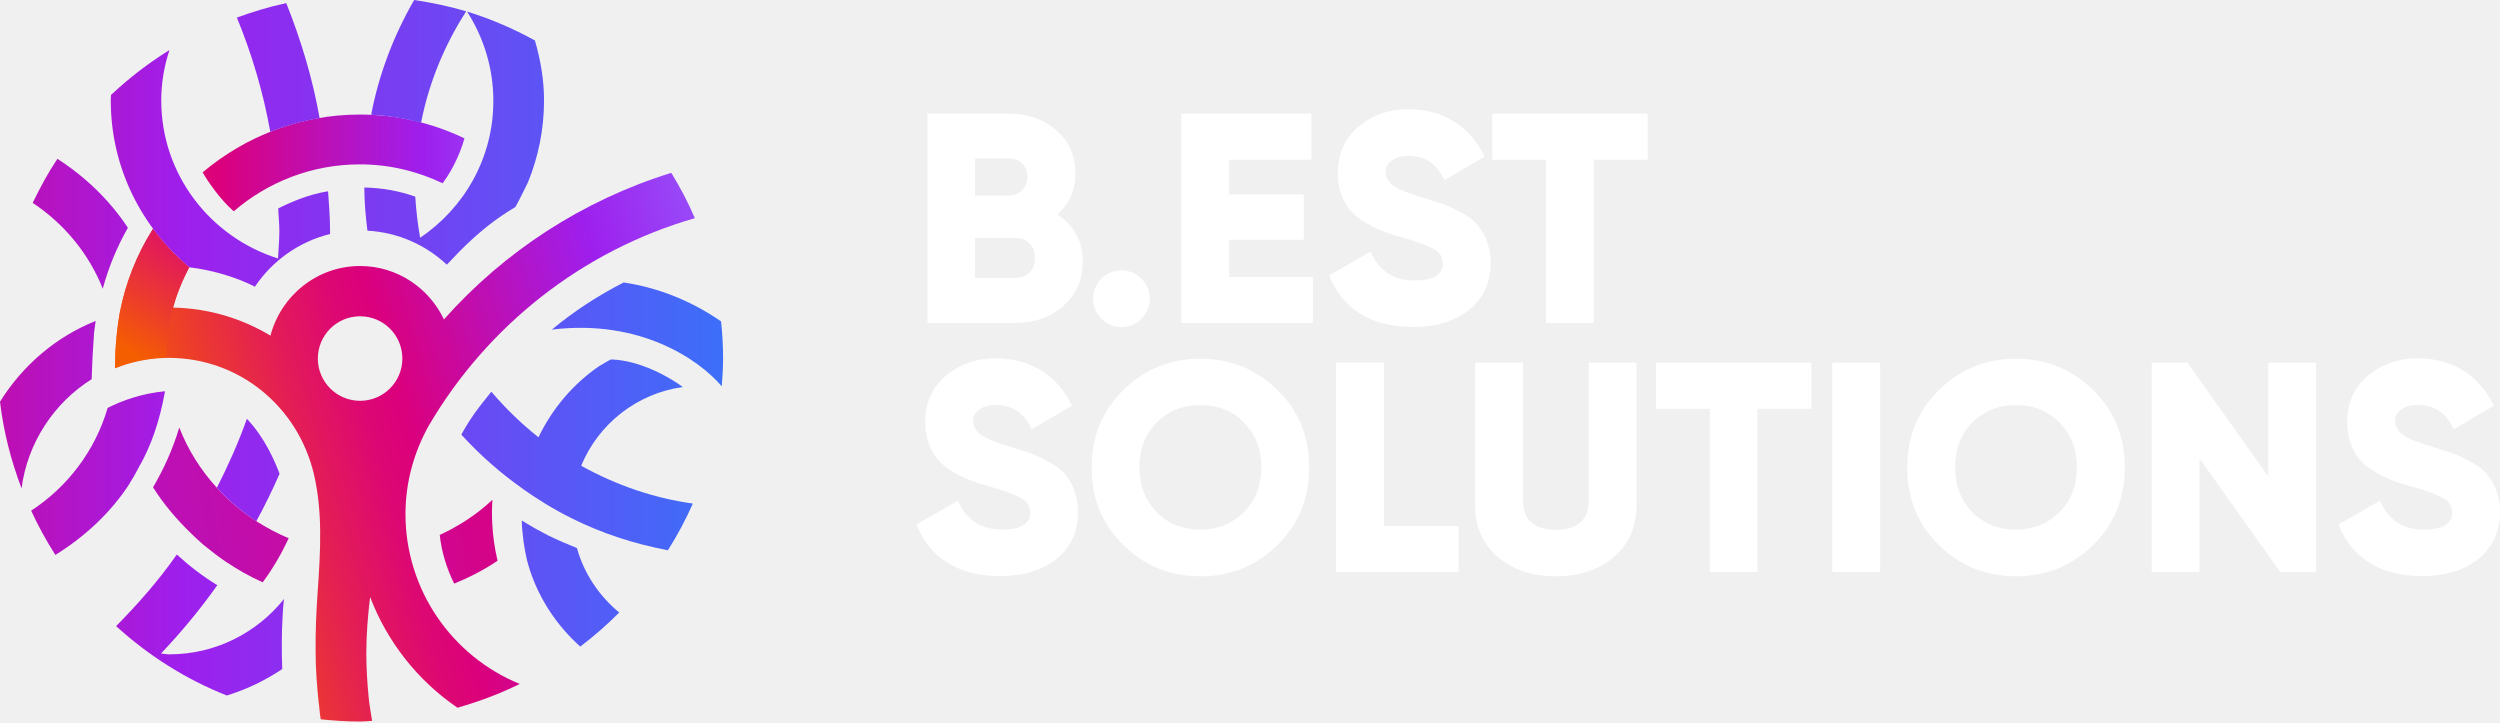
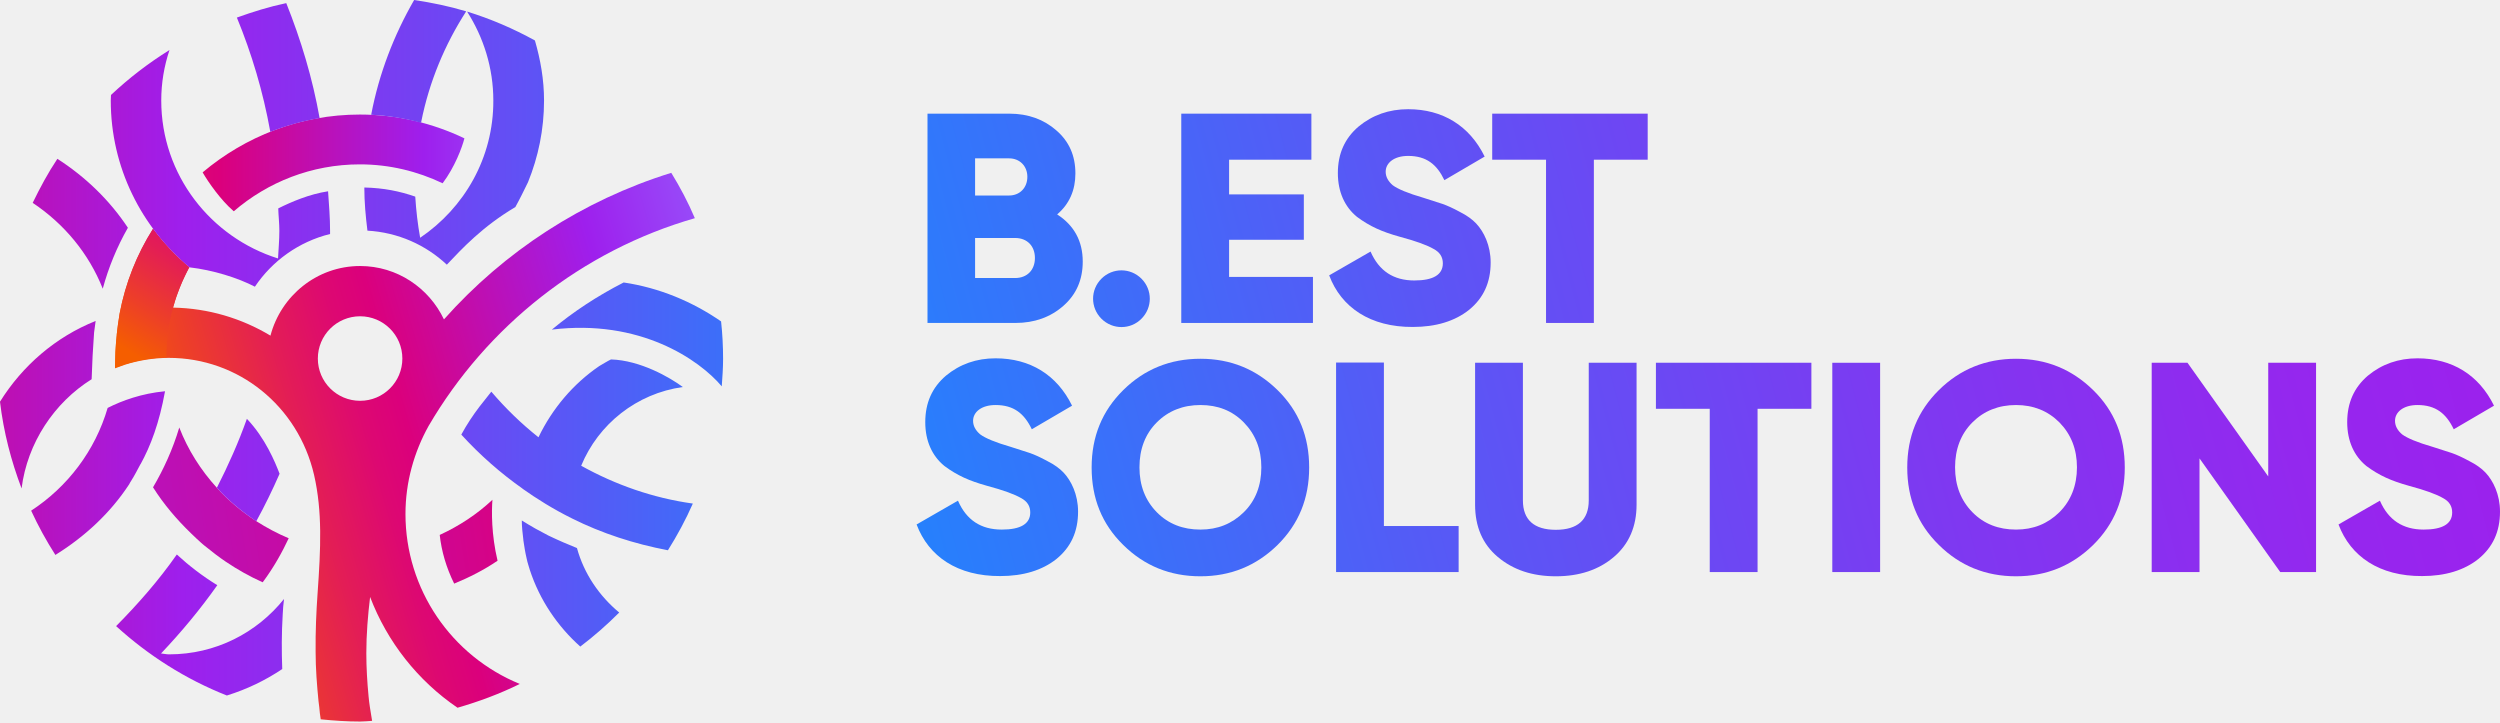
- <svg xmlns="http://www.w3.org/2000/svg" version="1.1" id="Layer_1" x="0px" y="0px" viewBox="104 234.3 1124 324.7" style="enable-background:new 104 234.3 1124 324.7;" xml:space="preserve">
+ <svg xmlns="http://www.w3.org/2000/svg" version="1.1" id="Layer_1" x="0px" y="0px" viewBox="104 234.3 1124 324.7" xml:space="preserve">
  <style type="text/css">
- 	.st0{fill:#FFFFFF;}
- 	.st1{fill:url(#SVGID_1_);}
- 	.st2{fill:url(#SVGID_2_);}
- 	.st3{fill:url(#SVGID_3_);}
- 	.st4{fill:url(#SVGID_4_);}
- 	.st5{fill:url(#SVGID_5_);}
- 	.st6{fill:url(#SVGID_6_);}
+ 	.st0{fill:url(#SVGID_1_);}
+ 	.st1{fill:url(#SVGID_2_);}
+ 	.st2{fill:url(#SVGID_3_);}
+ 	.st3{fill:url(#SVGID_4_);}
+ 	.st4{fill:url(#SVGID_5_);}
+ 	.st5{fill:url(#SVGID_6_);}
+ 	.st6{fill:url(#SVGID_7_);}
+ 	.st7{fill:url(#SVGID_8_);}
+ 	.st8{fill:url(#SVGID_9_);}
+ 	.st9{fill:url(#SVGID_10_);}
+ 	.st10{fill:url(#SVGID_11_);}
+ 	.st11{fill:url(#SVGID_12_);}
+ 	.st12{fill:url(#SVGID_13_);}
+ 	.st13{fill:url(#SVGID_14_);}
+ 	.st14{fill:url(#SVGID_15_);}
+ 	.st15{fill:url(#SVGID_16_);}
+ 	.st16{fill:url(#SVGID_17_);}
+ 	.st17{fill:url(#SVGID_18_);}
+ 	.st18{fill:url(#SVGID_19_);}
+ 	.st19{fill:url(#SVGID_20_);}
</style>
  <g>
-     <path class="st0" d="M590.8,351.9c0,8.2-2.9,14.8-8.7,19.9c-5.8,5.1-13,7.7-21.6,7.7h-39.5v-94.1h36.8c8.5,0,15.5,2.6,21.1,7.5   c5.8,5,8.6,11.4,8.6,19.4c0,7.5-2.7,13.7-8.2,18.4C586.9,335.6,590.8,342.7,590.8,351.9z M542.4,305.5v16.7h15.3   c4.8,0,8.2-3.5,8.2-8.4c0-4.8-3.4-8.3-8.2-8.3H542.4z M560.4,359.3c5.4,0,8.9-3.6,8.9-9s-3.5-9-8.9-9h-18v18   C542.4,359.3,560.4,359.3,560.4,359.3z" />
-     <path class="st0" d="M599.2,377.6c-5-5-5-13,0-18s13-5,18,0s5,13,0,18S604.2,382.6,599.2,377.6z" />
-     <path class="st0" d="M656.6,358.8h37.7v20.7h-59.2v-94.1h58.5v20.7h-37v15.6h33.6v20.4h-33.6L656.6,358.8L656.6,358.8z" />
-     <path class="st0" d="M701.6,358.1l18.6-10.7c3.8,8.7,10.3,13,19.7,13c8.5,0,12.8-2.6,12.8-7.7c0-2.8-1.3-5-4.2-6.5   c-2.7-1.6-7.8-3.5-15.3-5.5c-7.9-2.2-13.3-4.6-19.1-8.9c-5.5-4.5-8.6-11.2-8.6-19.7c0-8.7,3.1-15.6,9.3-20.9   c6.3-5.2,13.7-7.8,22.3-7.8c15.5,0,27.6,7.4,34.4,21.3l-18.1,10.6c-3.4-7.1-8.1-10.9-16.3-10.9c-6.4,0-10.1,3.2-10.1,7.1   c0,2.3,1.1,4.3,3.2,6.1c2.3,1.7,6.8,3.6,13.7,5.6l8.7,2.8c2,0.7,4.7,1.9,7.8,3.6c3.2,1.6,5.6,3.4,7.3,5.2c3.4,3.6,6.5,9.8,6.5,17.5   c0,9-3.2,16-9.7,21.3c-6.4,5.1-14.9,7.7-25.3,7.7C720.1,381.4,707,372.5,701.6,358.1z" />
-     <path class="st0" d="M844.8,285.4v20.7h-24.2v73.4h-21.5v-73.4h-24.2v-20.7H844.8z" />
-     <path class="st0" d="M516.1,470.1l18.6-10.7c3.8,8.7,10.3,13,19.7,13c8.5,0,12.8-2.6,12.8-7.7c0-2.8-1.3-5-4.2-6.5   c-2.7-1.6-7.8-3.5-15.3-5.5c-7.9-2.2-13.3-4.6-19.1-8.9c-5.5-4.5-8.6-11.2-8.6-19.7c0-8.7,3.1-15.6,9.3-20.9   c6.3-5.2,13.7-7.8,22.3-7.8c15.5,0,27.6,7.4,34.4,21.3l-18.1,10.6c-3.4-7.1-8.1-10.9-16.3-10.9c-6.4,0-10.1,3.2-10.1,7.1   c0,2.3,1.1,4.3,3.2,6.1c2.3,1.7,6.8,3.6,13.7,5.6l8.7,2.8c2,0.7,4.7,1.9,7.8,3.6c3.2,1.6,5.6,3.4,7.3,5.2c3.4,3.6,6.5,9.8,6.5,17.5   c0,9-3.2,16-9.7,21.3c-6.4,5.1-14.9,7.7-25.3,7.7C534.5,493.4,521.5,484.5,516.1,470.1z" />
-     <path class="st0" d="M643.7,493.4c-13.6,0-25.2-4.7-34.7-14.1c-9.6-9.4-14.2-21-14.2-34.8c0-13.9,4.7-25.4,14.2-34.8   s21.1-14.1,34.7-14.1c13.6,0,25.1,4.7,34.7,14.1s14.2,21,14.2,34.8c0,13.9-4.7,25.4-14.2,34.8C668.8,488.7,657.3,493.4,643.7,493.4   z M643.7,472.4c7.8,0,14.2-2.6,19.5-7.8s7.9-12,7.9-20.2c0-8.2-2.7-14.9-7.9-20.2s-11.7-7.8-19.5-7.8c-7.8,0-14.4,2.6-19.6,7.8   s-7.8,12-7.8,20.2c0,8.2,2.6,14.9,7.8,20.2S635.9,472.4,643.7,472.4z" />
-     <path class="st0" d="M726.2,470.8h33.6v20.7h-55.1v-94.2h21.5V470.8z" />
-     <path class="st0" d="M767.2,397.4h21.5v61.9c0,8.7,5,13.2,14.8,13.2c9.8,0,14.8-4.5,14.8-13.2v-61.9h21.5v63.8   c0,9.8-3.4,17.7-10.2,23.5c-6.8,5.8-15.5,8.7-26.1,8.7c-10.6,0-19.2-2.9-26.1-8.7c-6.8-5.8-10.2-13.7-10.2-23.5L767.2,397.4   L767.2,397.4z" />
-     <path class="st0" d="M918.4,397.4v20.7h-24.2v73.4h-21.5v-73.4h-24.2v-20.7C848.5,397.4,918.4,397.4,918.4,397.4z" />
-     <path class="st0" d="M927.8,397.4h21.5v94.1h-21.5V397.4z" />
-     <path class="st0" d="M1010.4,493.4c-13.6,0-25.2-4.7-34.7-14.1c-9.6-9.4-14.2-21-14.2-34.8c0-13.9,4.7-25.4,14.2-34.8   s21.1-14.1,34.7-14.1c13.6,0,25.1,4.7,34.7,14.1s14.2,21,14.2,34.8c0,13.9-4.7,25.4-14.2,34.8   C1035.5,488.7,1024,493.4,1010.4,493.4z M1010.4,472.4c7.8,0,14.2-2.6,19.5-7.8c5.2-5.2,7.9-12,7.9-20.2c0-8.2-2.7-14.9-7.9-20.2   c-5.2-5.2-11.7-7.8-19.5-7.8c-7.8,0-14.4,2.6-19.6,7.8s-7.8,12-7.8,20.2c0,8.2,2.6,14.9,7.8,20.2S1002.6,472.4,1010.4,472.4z" />
-     <path class="st0" d="M1123.8,397.4h21.5v94.1h-16.1l-36.3-51.1v51.1h-21.5v-94.1h16.1l36.3,51.1V397.4z" />
-     <path class="st0" d="M1155.4,470.1l18.6-10.7c3.8,8.7,10.3,13,19.7,13c8.5,0,12.8-2.6,12.8-7.7c0-2.8-1.3-5-4.2-6.5   c-2.7-1.6-7.8-3.5-15.3-5.5c-7.9-2.2-13.3-4.6-19.1-8.9c-5.5-4.5-8.6-11.2-8.6-19.7c0-8.7,3.1-15.6,9.3-20.9   c6.3-5.2,13.7-7.8,22.3-7.8c15.5,0,27.6,7.4,34.4,21.3l-18.1,10.6c-3.4-7.1-8.1-10.9-16.3-10.9c-6.4,0-10.1,3.2-10.1,7.1   c0,2.3,1.1,4.3,3.2,6.1c2.3,1.7,6.8,3.6,13.7,5.6l8.7,2.8c2,0.7,4.7,1.9,7.8,3.6c3.2,1.6,5.6,3.4,7.3,5.2c3.4,3.6,6.5,9.8,6.5,17.5   c0,9-3.2,16-9.7,21.3c-6.4,5.1-14.9,7.7-25.3,7.7C1173.8,493.4,1160.8,484.5,1155.4,470.1z" />
-   </g>
-   <g>
    <g>
-       <linearGradient id="SVGID_1_" gradientUnits="userSpaceOnUse" x1="-241.148" y1="261.38" x2="734.647" y2="419.024" gradientTransform="matrix(1 0 0 -1 0 794.62)">
-         <stop offset="0" style="stop-color:#9463FF" />
-         <stop offset="0.262" style="stop-color:#9E1FED" />
-         <stop offset="0.608" style="stop-color:#DB007C" />
-         <stop offset="0.666" style="stop-color:#DD0872" />
-         <stop offset="0.767" style="stop-color:#E31D56" />
-         <stop offset="0.897" style="stop-color:#ED3F28" />
-         <stop offset="1" style="stop-color:#F55E00" />
-       </linearGradient>
-       <path class="st1" d="M219.2,468.6c-6.5-4.3-12.5-9.2-17.7-15c0,0,0,0,0,0c-7.2-7.9-13-17-16.9-27.1c-2.9,9.8-7.1,18.9-11.8,26.9    c4.8,7.6,10.6,14.4,17,20.6c0,0.1,0.1,0,0,0c0.8,0.8,1.6,1.5,2.4,2.3c1.5,1.4,3,2.8,4.6,4c2.8,2.3,5.7,4.5,8.8,6.6    c5.2,3.5,10.7,6.6,16.5,9.2c5.1-6.8,9-14,11.7-19.8C228.8,474.2,223.9,471.6,219.2,468.6L219.2,468.6z" />
-       <linearGradient id="SVGID_2_" gradientUnits="userSpaceOnUse" x1="-152.793" y1="240.902" x2="679.553" y2="375.371" gradientTransform="matrix(1 0 0 -1 0 794.62)">
-         <stop offset="0" style="stop-color:#9463FF" />
-         <stop offset="0.262" style="stop-color:#9E1FED" />
-         <stop offset="0.608" style="stop-color:#DB007C" />
-         <stop offset="0.666" style="stop-color:#DD0872" />
-         <stop offset="0.767" style="stop-color:#E31D56" />
-         <stop offset="0.897" style="stop-color:#ED3F28" />
-         <stop offset="1" style="stop-color:#F55E00" />
-       </linearGradient>
-       <path class="st2" d="M325.4,459c-6.9,6.5-15,11.8-23.7,15.8c0.8,7.3,2.9,14.6,6.5,21.9c6.8-2.8,13.5-6.2,19.5-10.3    C324.9,474.6,325,464.2,325.4,459z" />
+       <linearGradient id="SVGID_1_" gradientUnits="userSpaceOnUse" x1="-169.655" y1="274.145" x2="1686.244" y2="763.737" gradientTransform="matrix(1 0 0 -1 0 794.62)">
+         <stop offset="0.3" style="stop-color:#0F93FF" />
+         <stop offset="0.361" style="stop-color:#2A7DFC" />
+         <stop offset="0.484" style="stop-color:#5C55F5" />
+         <stop offset="0.592" style="stop-color:#8037F1" />
+         <stop offset="0.679" style="stop-color:#9626EE" />
+         <stop offset="0.736" style="stop-color:#9E1FED" />
+         <stop offset="1" style="stop-color:#DB007C" />
+       </linearGradient>
+       <path class="st0" d="M590.8,351.9c0,8.2-2.9,14.8-8.7,19.9c-5.8,5.1-13,7.7-21.6,7.7h-39.5v-94.1h36.8c8.5,0,15.5,2.6,21.1,7.5    c5.8,5,8.6,11.4,8.6,19.4c0,7.5-2.7,13.7-8.2,18.4C586.9,335.6,590.8,342.7,590.8,351.9z M542.4,305.5v16.7h15.3    c4.8,0,8.2-3.5,8.2-8.4c0-4.8-3.4-8.3-8.2-8.3H542.4z M560.4,359.3c5.4,0,8.9-3.6,8.9-9s-3.5-9-8.9-9h-18v18    C542.4,359.3,560.4,359.3,560.4,359.3z" />
+       <linearGradient id="SVGID_2_" gradientUnits="userSpaceOnUse" x1="-156.5" y1="224.274" x2="1699.399" y2="713.868" gradientTransform="matrix(1 0 0 -1 0 794.62)">
+         <stop offset="0.3" style="stop-color:#0F93FF" />
+         <stop offset="0.361" style="stop-color:#2A7DFC" />
+         <stop offset="0.484" style="stop-color:#5C55F5" />
+         <stop offset="0.592" style="stop-color:#8037F1" />
+         <stop offset="0.679" style="stop-color:#9626EE" />
+         <stop offset="0.736" style="stop-color:#9E1FED" />
+         <stop offset="1" style="stop-color:#DB007C" />
+       </linearGradient>
+       <path class="st1" d="M599.2,377.6c-5-5-5-13,0-18s13-5,18,0s5,13,0,18C612.3,382.6,604.2,382.6,599.2,377.6z" />
+       <linearGradient id="SVGID_3_" gradientUnits="userSpaceOnUse" x1="-161.748" y1="244.169" x2="1694.151" y2="733.762" gradientTransform="matrix(1 0 0 -1 0 794.62)">
+         <stop offset="0.3" style="stop-color:#0F93FF" />
+         <stop offset="0.361" style="stop-color:#2A7DFC" />
+         <stop offset="0.484" style="stop-color:#5C55F5" />
+         <stop offset="0.592" style="stop-color:#8037F1" />
+         <stop offset="0.679" style="stop-color:#9626EE" />
+         <stop offset="0.736" style="stop-color:#9E1FED" />
+         <stop offset="1" style="stop-color:#DB007C" />
+       </linearGradient>
+       <path class="st2" d="M656.6,358.8h37.7v20.7h-59.2v-94.1h58.5v20.7h-37v15.6h33.6v20.4h-33.6L656.6,358.8L656.6,358.8z" />
+       <linearGradient id="SVGID_4_" gradientUnits="userSpaceOnUse" x1="-156.917" y1="225.857" x2="1698.982" y2="715.45" gradientTransform="matrix(1 0 0 -1 0 794.62)">
+         <stop offset="0.3" style="stop-color:#0F93FF" />
+         <stop offset="0.361" style="stop-color:#2A7DFC" />
+         <stop offset="0.484" style="stop-color:#5C55F5" />
+         <stop offset="0.592" style="stop-color:#8037F1" />
+         <stop offset="0.679" style="stop-color:#9626EE" />
+         <stop offset="0.736" style="stop-color:#9E1FED" />
+         <stop offset="1" style="stop-color:#DB007C" />
+       </linearGradient>
+       <path class="st3" d="M701.6,358.1l18.6-10.7c3.8,8.7,10.3,13,19.7,13c8.5,0,12.8-2.6,12.8-7.7c0-2.8-1.3-5-4.2-6.5    c-2.7-1.6-7.8-3.5-15.3-5.5c-7.9-2.2-13.3-4.6-19.1-8.9c-5.5-4.5-8.6-11.2-8.6-19.7c0-8.7,3.1-15.6,9.3-20.9    c6.3-5.2,13.7-7.8,22.3-7.8c15.5,0,27.6,7.4,34.4,21.3l-18.1,10.6c-3.4-7.1-8.1-10.9-16.3-10.9c-6.4,0-10.1,3.2-10.1,7.1    c0,2.3,1.1,4.3,3.2,6.1c2.3,1.7,6.8,3.6,13.7,5.6l8.7,2.8c2,0.7,4.7,1.9,7.8,3.6c3.2,1.6,5.6,3.4,7.3,5.2    c3.4,3.6,6.5,9.8,6.5,17.5c0,9-3.2,16-9.7,21.3c-6.4,5.1-14.9,7.7-25.3,7.7C720.1,381.4,707,372.5,701.6,358.1z" />
+       <linearGradient id="SVGID_5_" gradientUnits="userSpaceOnUse" x1="-153.089" y1="211.346" x2="1702.81" y2="700.938" gradientTransform="matrix(1 0 0 -1 0 794.62)">
+         <stop offset="0.3" style="stop-color:#0F93FF" />
+         <stop offset="0.361" style="stop-color:#2A7DFC" />
+         <stop offset="0.484" style="stop-color:#5C55F5" />
+         <stop offset="0.592" style="stop-color:#8037F1" />
+         <stop offset="0.679" style="stop-color:#9626EE" />
+         <stop offset="0.736" style="stop-color:#9E1FED" />
+         <stop offset="1" style="stop-color:#DB007C" />
+       </linearGradient>
+       <path class="st4" d="M844.8,285.4v20.7h-24.2v73.4h-21.5v-73.4h-24.2v-20.7H844.8z" />
+       <linearGradient id="SVGID_6_" gradientUnits="userSpaceOnUse" x1="-141.355" y1="166.865" x2="1714.544" y2="656.458" gradientTransform="matrix(1 0 0 -1 0 794.62)">
+         <stop offset="0.3" style="stop-color:#0F93FF" />
+         <stop offset="0.361" style="stop-color:#2A7DFC" />
+         <stop offset="0.484" style="stop-color:#5C55F5" />
+         <stop offset="0.592" style="stop-color:#8037F1" />
+         <stop offset="0.679" style="stop-color:#9626EE" />
+         <stop offset="0.736" style="stop-color:#9E1FED" />
+         <stop offset="1" style="stop-color:#DB007C" />
+       </linearGradient>
+       <path class="st5" d="M516.1,470.1l18.6-10.7c3.8,8.7,10.3,13,19.7,13c8.5,0,12.8-2.6,12.8-7.7c0-2.8-1.3-5-4.2-6.5    c-2.7-1.6-7.8-3.5-15.3-5.5c-7.9-2.2-13.3-4.6-19.1-8.9c-5.5-4.5-8.6-11.2-8.6-19.7c0-8.7,3.1-15.6,9.3-20.9    c6.3-5.2,13.7-7.8,22.3-7.8c15.5,0,27.6,7.4,34.4,21.3l-18.1,10.6c-3.4-7.1-8.1-10.9-16.3-10.9c-6.4,0-10.1,3.2-10.1,7.1    c0,2.3,1.1,4.3,3.2,6.1c2.3,1.7,6.8,3.6,13.7,5.6l8.7,2.8c2,0.7,4.7,1.9,7.8,3.6c3.2,1.6,5.6,3.4,7.3,5.2    c3.4,3.6,6.5,9.8,6.5,17.5c0,9-3.2,16-9.7,21.3c-6.4,5.1-14.9,7.7-25.3,7.7C534.5,493.4,521.5,484.5,516.1,470.1z" />
+       <linearGradient id="SVGID_7_" gradientUnits="userSpaceOnUse" x1="-135.477" y1="144.583" x2="1720.422" y2="634.176" gradientTransform="matrix(1 0 0 -1 0 794.62)">
+         <stop offset="0.3" style="stop-color:#0F93FF" />
+         <stop offset="0.361" style="stop-color:#2A7DFC" />
+         <stop offset="0.484" style="stop-color:#5C55F5" />
+         <stop offset="0.592" style="stop-color:#8037F1" />
+         <stop offset="0.679" style="stop-color:#9626EE" />
+         <stop offset="0.736" style="stop-color:#9E1FED" />
+         <stop offset="1" style="stop-color:#DB007C" />
+       </linearGradient>
+       <path class="st6" d="M643.7,493.4c-13.6,0-25.2-4.7-34.7-14.1c-9.6-9.4-14.2-21-14.2-34.8c0-13.9,4.7-25.4,14.2-34.8    s21.1-14.1,34.7-14.1c13.6,0,25.1,4.7,34.7,14.1c9.6,9.4,14.2,21,14.2,34.8c0,13.9-4.7,25.4-14.2,34.8    C668.8,488.7,657.3,493.4,643.7,493.4z M643.7,472.4c7.8,0,14.2-2.6,19.5-7.8s7.9-12,7.9-20.2c0-8.2-2.7-14.9-7.9-20.2    s-11.7-7.8-19.5-7.8c-7.8,0-14.4,2.6-19.6,7.8s-7.8,12-7.8,20.2c0,8.2,2.6,14.9,7.8,20.2S635.9,472.4,643.7,472.4z" />
+       <linearGradient id="SVGID_8_" gradientUnits="userSpaceOnUse" x1="-129.725" y1="122.781" x2="1726.174" y2="612.374" gradientTransform="matrix(1 0 0 -1 0 794.62)">
+         <stop offset="0.3" style="stop-color:#0F93FF" />
+         <stop offset="0.361" style="stop-color:#2A7DFC" />
+         <stop offset="0.484" style="stop-color:#5C55F5" />
+         <stop offset="0.592" style="stop-color:#8037F1" />
+         <stop offset="0.679" style="stop-color:#9626EE" />
+         <stop offset="0.736" style="stop-color:#9E1FED" />
+         <stop offset="1" style="stop-color:#DB007C" />
+       </linearGradient>
+       <path class="st7" d="M726.2,470.8h33.6v20.7h-55.1v-94.2h21.5V470.8z" />
+       <linearGradient id="SVGID_9_" gradientUnits="userSpaceOnUse" x1="-125.837" y1="108.04" x2="1730.062" y2="597.633" gradientTransform="matrix(1 0 0 -1 0 794.62)">
+         <stop offset="0.3" style="stop-color:#0F93FF" />
+         <stop offset="0.361" style="stop-color:#2A7DFC" />
+         <stop offset="0.484" style="stop-color:#5C55F5" />
+         <stop offset="0.592" style="stop-color:#8037F1" />
+         <stop offset="0.679" style="stop-color:#9626EE" />
+         <stop offset="0.736" style="stop-color:#9E1FED" />
+         <stop offset="1" style="stop-color:#DB007C" />
+       </linearGradient>
+       <path class="st8" d="M767.2,397.4h21.5v61.9c0,8.7,5,13.2,14.8,13.2s14.8-4.5,14.8-13.2v-61.9h21.5v63.8c0,9.8-3.4,17.7-10.2,23.5    c-6.8,5.8-15.5,8.7-26.1,8.7c-10.6,0-19.2-2.9-26.1-8.7s-10.2-13.7-10.2-23.5L767.2,397.4L767.2,397.4z" />
+       <linearGradient id="SVGID_10_" gradientUnits="userSpaceOnUse" x1="-120.68" y1="88.495" x2="1735.219" y2="578.088" gradientTransform="matrix(1 0 0 -1 0 794.62)">
+         <stop offset="0.3" style="stop-color:#0F93FF" />
+         <stop offset="0.361" style="stop-color:#2A7DFC" />
+         <stop offset="0.484" style="stop-color:#5C55F5" />
+         <stop offset="0.592" style="stop-color:#8037F1" />
+         <stop offset="0.679" style="stop-color:#9626EE" />
+         <stop offset="0.736" style="stop-color:#9E1FED" />
+         <stop offset="1" style="stop-color:#DB007C" />
+       </linearGradient>
+       <path class="st9" d="M918.4,397.4v20.7h-24.2v73.4h-21.5v-73.4h-24.2v-20.7C848.5,397.4,918.4,397.4,918.4,397.4z" />
+       <linearGradient id="SVGID_11_" gradientUnits="userSpaceOnUse" x1="-116.307" y1="71.916" x2="1739.592" y2="561.509" gradientTransform="matrix(1 0 0 -1 0 794.62)">
+         <stop offset="0.3" style="stop-color:#0F93FF" />
+         <stop offset="0.361" style="stop-color:#2A7DFC" />
+         <stop offset="0.484" style="stop-color:#5C55F5" />
+         <stop offset="0.592" style="stop-color:#8037F1" />
+         <stop offset="0.679" style="stop-color:#9626EE" />
+         <stop offset="0.736" style="stop-color:#9E1FED" />
+         <stop offset="1" style="stop-color:#DB007C" />
+       </linearGradient>
+       <path class="st10" d="M927.8,397.4h21.5v94.1h-21.5V397.4z" />
+       <linearGradient id="SVGID_12_" gradientUnits="userSpaceOnUse" x1="-111.62" y1="54.148" x2="1744.279" y2="543.741" gradientTransform="matrix(1 0 0 -1 0 794.62)">
+         <stop offset="0.3" style="stop-color:#0F93FF" />
+         <stop offset="0.361" style="stop-color:#2A7DFC" />
+         <stop offset="0.484" style="stop-color:#5C55F5" />
+         <stop offset="0.592" style="stop-color:#8037F1" />
+         <stop offset="0.679" style="stop-color:#9626EE" />
+         <stop offset="0.736" style="stop-color:#9E1FED" />
+         <stop offset="1" style="stop-color:#DB007C" />
+       </linearGradient>
+       <path class="st11" d="M1010.4,493.4c-13.6,0-25.2-4.7-34.7-14.1c-9.6-9.4-14.2-21-14.2-34.8c0-13.9,4.7-25.4,14.2-34.8    s21.1-14.1,34.7-14.1c13.6,0,25.1,4.7,34.7,14.1s14.2,21,14.2,34.8c0,13.9-4.7,25.4-14.2,34.8    C1035.5,488.7,1024,493.4,1010.4,493.4z M1010.4,472.4c7.8,0,14.2-2.6,19.5-7.8c5.2-5.2,7.9-12,7.9-20.2c0-8.2-2.7-14.9-7.9-20.2    c-5.2-5.2-11.7-7.8-19.5-7.8c-7.8,0-14.4,2.6-19.6,7.8s-7.8,12-7.8,20.2c0,8.2,2.6,14.9,7.8,20.2S1002.6,472.4,1010.4,472.4z" />
+       <linearGradient id="SVGID_13_" gradientUnits="userSpaceOnUse" x1="-105.26" y1="30.041" x2="1750.639" y2="519.634" gradientTransform="matrix(1 0 0 -1 0 794.62)">
+         <stop offset="0.3" style="stop-color:#0F93FF" />
+         <stop offset="0.361" style="stop-color:#2A7DFC" />
+         <stop offset="0.484" style="stop-color:#5C55F5" />
+         <stop offset="0.592" style="stop-color:#8037F1" />
+         <stop offset="0.679" style="stop-color:#9626EE" />
+         <stop offset="0.736" style="stop-color:#9E1FED" />
+         <stop offset="1" style="stop-color:#DB007C" />
+       </linearGradient>
+       <path class="st12" d="M1123.8,397.4h21.5v94.1h-16.1l-36.3-51.1v51.1h-21.5v-94.1h16.1l36.3,51.1V397.4z" />
+       <linearGradient id="SVGID_14_" gradientUnits="userSpaceOnUse" x1="-99.762" y1="9.2" x2="1756.137" y2="498.793" gradientTransform="matrix(1 0 0 -1 0 794.62)">
+         <stop offset="0.3" style="stop-color:#0F93FF" />
+         <stop offset="0.361" style="stop-color:#2A7DFC" />
+         <stop offset="0.484" style="stop-color:#5C55F5" />
+         <stop offset="0.592" style="stop-color:#8037F1" />
+         <stop offset="0.679" style="stop-color:#9626EE" />
+         <stop offset="0.736" style="stop-color:#9E1FED" />
+         <stop offset="1" style="stop-color:#DB007C" />
+       </linearGradient>
+       <path class="st13" d="M1155.4,470.1l18.6-10.7c3.8,8.7,10.3,13,19.7,13c8.5,0,12.8-2.6,12.8-7.7c0-2.8-1.3-5-4.2-6.5    c-2.7-1.6-7.8-3.5-15.3-5.5c-7.9-2.2-13.3-4.6-19.1-8.9c-5.5-4.5-8.6-11.2-8.6-19.7c0-8.7,3.1-15.6,9.3-20.9    c6.3-5.2,13.7-7.8,22.3-7.8c15.5,0,27.6,7.4,34.4,21.3l-18.1,10.6c-3.4-7.1-8.1-10.9-16.3-10.9c-6.4,0-10.1,3.2-10.1,7.1    c0,2.3,1.1,4.3,3.2,6.1c2.3,1.7,6.8,3.6,13.7,5.6l8.7,2.8c2,0.7,4.7,1.9,7.8,3.6c3.2,1.6,5.6,3.4,7.3,5.2    c3.4,3.6,6.5,9.8,6.5,17.5c0,9-3.2,16-9.7,21.3c-6.4,5.1-14.9,7.7-25.3,7.7C1173.8,493.4,1160.8,484.5,1155.4,470.1z" />
    </g>
    <g>
-       <linearGradient id="SVGID_3_" gradientUnits="userSpaceOnUse" x1="461.009" y1="413.653" x2="177.208" y2="331" gradientTransform="matrix(1 0 0 -1 0 794.62)">
-         <stop offset="0" style="stop-color:#9463FF" />
-         <stop offset="0.262" style="stop-color:#9E1FED" />
-         <stop offset="0.608" style="stop-color:#DB007C" />
-         <stop offset="0.666" style="stop-color:#DD0872" />
-         <stop offset="0.767" style="stop-color:#E31D56" />
-         <stop offset="0.897" style="stop-color:#ED3F28" />
-         <stop offset="1" style="stop-color:#F55E00" />
-       </linearGradient>
-       <path class="st3" d="M286.3,465.4c0-14.4,3.9-27.9,10.4-39.6c26.2-44.8,68.9-78.8,119.7-93.4c-3-7.1-6.6-13.9-10.6-20.4    c-39.9,12.4-75.1,35.4-102.2,65.9c-6.7-14.1-21-24-37.7-24c-19.4,0-35.6,13.4-40.3,31.3c-13-7.8-27.9-12.3-43.8-12.6    c1.7-6.3,4.2-12.4,7.3-18.1c-6.1-5.1-11.6-10.8-16.3-17.2c-7.3,11.5-12.4,24.4-15,38c-0.6,3.6-1,6.6-1.3,9.4c0,0.1,0,0.2,0,0.3h0    c-0.6,5.4-0.7,9.8-0.8,14.9l4.4-1.6c6.3-2,13.1-3.1,19.8-3.1c31.3,0,58.1,21.6,65.3,52.6c3.8,16.6,3,33.2,1.6,53    c-0.6,8.5-1,17.5-0.9,26.6c0,7.5,0.6,15,1.3,22.1c0.2,1.8,0.5,3.6,0.6,5.4c0.1,1,0.3,1.9,0.4,2.8c5.8,0.6,11.7,1,17.7,1    c1.8,0,3.6-0.2,5.4-0.3c-0.3-2.1-0.7-4.1-1-6.2c-0.2-1.6-0.5-3.2-0.6-4.9c-0.6-6.4-1-12.8-1-19.3c0-8.6,0.7-17,1.7-25.3    c7.7,20.2,21.4,37.6,39.3,49.8c9.7-2.8,19.1-6.3,28-10.7C306.9,529.2,286.3,499.2,286.3,465.4z M265.9,414.5c-10.5,0-19-8.5-19-19    s8.5-19,19-19c10.5,0,19,8.5,19,19C284.9,406,276.4,414.5,265.9,414.5z" />
-       <linearGradient id="SVGID_4_" gradientUnits="userSpaceOnUse" x1="363.833" y1="487.029" x2="98.99" y2="487.029" gradientTransform="matrix(1 0 0 -1 0 794.62)">
-         <stop offset="0" style="stop-color:#9463FF" />
-         <stop offset="0.262" style="stop-color:#9E1FED" />
-         <stop offset="0.608" style="stop-color:#DB007C" />
-         <stop offset="0.666" style="stop-color:#DD0872" />
-         <stop offset="0.767" style="stop-color:#E31D56" />
-         <stop offset="0.897" style="stop-color:#ED3F28" />
-         <stop offset="1" style="stop-color:#F55E00" />
-       </linearGradient>
-       <path class="st4" d="M195.1,311.8c2.6,4.5,8.2,12.5,13.9,17.4c0,0,0.1,0,0.1,0.1c15.2-13.1,35-21.1,56.7-21.1    c13.3,0,25.9,3.1,37.2,8.5c5.5-7.3,8.8-16.2,9.8-20.2c-14.2-6.8-30.1-10.7-47-10.7C238.9,285.8,214.2,295.7,195.1,311.8z" />
-       <linearGradient id="SVGID_5_" gradientUnits="userSpaceOnUse" x1="267.818" y1="572.522" x2="159.841" y2="403.448" gradientTransform="matrix(1 0 0 -1 0 794.62)">
-         <stop offset="0" style="stop-color:#9463FF" />
-         <stop offset="0.262" style="stop-color:#9E1FED" />
-         <stop offset="0.608" style="stop-color:#DB007C" />
-         <stop offset="0.666" style="stop-color:#DD0872" />
-         <stop offset="0.767" style="stop-color:#E31D56" />
-         <stop offset="0.897" style="stop-color:#ED3F28" />
-         <stop offset="1" style="stop-color:#F55E00" />
-       </linearGradient>
-       <path class="st5" d="M172.8,337.1c-7.3,11.5-12.4,24.4-15,38c-0.6,3.6-1,6.6-1.3,9.4c0,0.1,0,0.2,0,0.3h0    c-0.6,5.4-0.7,9.8-0.8,14.9l4.4-1.6c6-1.8,12.4-3,18.7-3.1c0-7.9,1.1-15.4,3.1-22.6c0,0,0,0-0.1,0c0.1-0.4,0.3-0.8,0.4-1.1    c0.7-2.6,1.6-5.1,2.6-7.6c0.4-1,0.8-1.9,1.2-2.9c1-2.2,2-4.3,3.1-6.4C183,349.4,177.6,343.5,172.8,337.1z" />
+       <g>
+         <linearGradient id="SVGID_15_" gradientUnits="userSpaceOnUse" x1="-241.148" y1="261.38" x2="734.647" y2="419.024" gradientTransform="matrix(1 0 0 -1 0 794.62)">
+           <stop offset="0" style="stop-color:#9463FF" />
+           <stop offset="0.262" style="stop-color:#9E1FED" />
+           <stop offset="0.608" style="stop-color:#DB007C" />
+           <stop offset="0.666" style="stop-color:#DD0872" />
+           <stop offset="0.767" style="stop-color:#E31D56" />
+           <stop offset="0.897" style="stop-color:#ED3F28" />
+           <stop offset="1" style="stop-color:#F55E00" />
+         </linearGradient>
+         <path class="st14" d="M219.2,468.6c-6.5-4.3-12.5-9.2-17.7-15c0,0,0,0,0,0c-7.2-7.9-13-17-16.9-27.1c-2.9,9.8-7.1,18.9-11.8,26.9     c4.8,7.6,10.6,14.4,17,20.6c0,0.1,0.1,0,0,0c0.8,0.8,1.6,1.5,2.4,2.3c1.5,1.4,3,2.8,4.6,4c2.8,2.3,5.7,4.5,8.8,6.6     c5.2,3.5,10.7,6.6,16.5,9.2c5.1-6.8,9-14,11.7-19.8C228.8,474.2,223.9,471.6,219.2,468.6L219.2,468.6z" />
+         <linearGradient id="SVGID_16_" gradientUnits="userSpaceOnUse" x1="-152.793" y1="240.902" x2="679.553" y2="375.371" gradientTransform="matrix(1 0 0 -1 0 794.62)">
+           <stop offset="0" style="stop-color:#9463FF" />
+           <stop offset="0.262" style="stop-color:#9E1FED" />
+           <stop offset="0.608" style="stop-color:#DB007C" />
+           <stop offset="0.666" style="stop-color:#DD0872" />
+           <stop offset="0.767" style="stop-color:#E31D56" />
+           <stop offset="0.897" style="stop-color:#ED3F28" />
+           <stop offset="1" style="stop-color:#F55E00" />
+         </linearGradient>
+         <path class="st15" d="M325.4,459c-6.9,6.5-15,11.8-23.7,15.8c0.8,7.3,2.9,14.6,6.5,21.9c6.8-2.8,13.5-6.2,19.5-10.3     C324.9,474.6,325,464.2,325.4,459z" />
+       </g>
+       <g>
+         <linearGradient id="SVGID_17_" gradientUnits="userSpaceOnUse" x1="461.009" y1="413.653" x2="177.208" y2="331" gradientTransform="matrix(1 0 0 -1 0 794.62)">
+           <stop offset="0" style="stop-color:#9463FF" />
+           <stop offset="0.262" style="stop-color:#9E1FED" />
+           <stop offset="0.608" style="stop-color:#DB007C" />
+           <stop offset="0.666" style="stop-color:#DD0872" />
+           <stop offset="0.767" style="stop-color:#E31D56" />
+           <stop offset="0.897" style="stop-color:#ED3F28" />
+           <stop offset="1" style="stop-color:#F55E00" />
+         </linearGradient>
+         <path class="st16" d="M286.3,465.4c0-14.4,3.9-27.9,10.4-39.6c26.2-44.8,68.9-78.8,119.7-93.4c-3-7.1-6.6-13.9-10.6-20.4     c-39.9,12.4-75.1,35.4-102.2,65.9c-6.7-14.1-21-24-37.7-24c-19.4,0-35.6,13.4-40.3,31.3c-13-7.8-27.9-12.3-43.8-12.6     c1.7-6.3,4.2-12.4,7.3-18.1c-6.1-5.1-11.6-10.8-16.3-17.2c-7.3,11.5-12.4,24.4-15,38c-0.6,3.6-1,6.6-1.3,9.4c0,0.1,0,0.2,0,0.3h0     c-0.6,5.4-0.7,9.8-0.8,14.9l4.4-1.6c6.3-2,13.1-3.1,19.8-3.1c31.3,0,58.1,21.6,65.3,52.6c3.8,16.6,3,33.2,1.6,53     c-0.6,8.5-1,17.5-0.9,26.6c0,7.5,0.6,15,1.3,22.1c0.2,1.8,0.5,3.6,0.6,5.4c0.1,1,0.3,1.9,0.4,2.8c5.8,0.6,11.7,1,17.7,1     c1.8,0,3.6-0.2,5.4-0.3c-0.3-2.1-0.7-4.1-1-6.2c-0.2-1.6-0.5-3.2-0.6-4.9c-0.6-6.4-1-12.8-1-19.3c0-8.6,0.7-17,1.7-25.3     c7.7,20.2,21.4,37.6,39.3,49.8c9.7-2.8,19.1-6.3,28-10.7C306.9,529.2,286.3,499.2,286.3,465.4z M265.9,414.5     c-10.5,0-19-8.5-19-19c0-10.5,8.5-19,19-19c10.5,0,19,8.5,19,19C284.9,406,276.4,414.5,265.9,414.5z" />
+         <linearGradient id="SVGID_18_" gradientUnits="userSpaceOnUse" x1="363.833" y1="487.029" x2="98.99" y2="487.029" gradientTransform="matrix(1 0 0 -1 0 794.62)">
+           <stop offset="0" style="stop-color:#9463FF" />
+           <stop offset="0.262" style="stop-color:#9E1FED" />
+           <stop offset="0.608" style="stop-color:#DB007C" />
+           <stop offset="0.666" style="stop-color:#DD0872" />
+           <stop offset="0.767" style="stop-color:#E31D56" />
+           <stop offset="0.897" style="stop-color:#ED3F28" />
+           <stop offset="1" style="stop-color:#F55E00" />
+         </linearGradient>
+         <path class="st17" d="M195.1,311.8c2.6,4.5,8.2,12.5,13.9,17.4c0,0,0.1,0,0.1,0.1c15.2-13.1,35-21.1,56.7-21.1     c13.3,0,25.9,3.1,37.2,8.5c5.5-7.3,8.8-16.2,9.8-20.2c-14.2-6.8-30.1-10.7-47-10.7C238.9,285.8,214.2,295.7,195.1,311.8z" />
+         <linearGradient id="SVGID_19_" gradientUnits="userSpaceOnUse" x1="267.818" y1="572.522" x2="159.841" y2="403.448" gradientTransform="matrix(1 0 0 -1 0 794.62)">
+           <stop offset="0" style="stop-color:#9463FF" />
+           <stop offset="0.262" style="stop-color:#9E1FED" />
+           <stop offset="0.608" style="stop-color:#DB007C" />
+           <stop offset="0.666" style="stop-color:#DD0872" />
+           <stop offset="0.767" style="stop-color:#E31D56" />
+           <stop offset="0.897" style="stop-color:#ED3F28" />
+           <stop offset="1" style="stop-color:#F55E00" />
+         </linearGradient>
+         <path class="st18" d="M172.8,337.1c-7.3,11.5-12.4,24.4-15,38c-0.6,3.6-1,6.6-1.3,9.4c0,0.1,0,0.2,0,0.3h0     c-0.6,5.4-0.7,9.8-0.8,14.9l4.4-1.6c6-1.8,12.4-3,18.7-3.1c0-7.9,1.1-15.4,3.1-22.6c0,0,0,0-0.1,0c0.1-0.4,0.3-0.8,0.4-1.1     c0.7-2.6,1.6-5.1,2.6-7.6c0.4-1,0.8-1.9,1.2-2.9c1-2.2,2-4.3,3.1-6.4C183,349.4,177.6,343.5,172.8,337.1z" />
+       </g>
+       <linearGradient id="SVGID_20_" gradientUnits="userSpaceOnUse" x1="824.625" y1="403.872" x2="29.474" y2="403.872" gradientTransform="matrix(1 0 0 -1 0 794.62)">
+         <stop offset="0.357" style="stop-color:#0F93FF" />
+         <stop offset="0.803" style="stop-color:#9E1FED" />
+         <stop offset="1" style="stop-color:#DB007C" />
+       </linearGradient>
+       <path class="st19" d="M201.5,453.6c5.1-10,9.7-20.3,13.5-31c8.3,8.7,12.7,19.5,14.7,24.7c-3.2,7.3-6.7,14.5-10.5,21.4    C212.8,464.3,206.7,459.4,201.5,453.6z M292.9,341.2c-1.1-6.1-1.8-12.2-2.2-18.5c-6.9-2.4-14.1-3.9-22.9-4.1    c0,6.6,0.6,13,1.4,19.4c13.8,0.8,26.2,6.4,35.7,15.3c6.9-7.3,16.1-17.2,30.8-25.9c2.1-3.8,4-7.7,5.7-11.2l0,0    c4.6-11.3,7.2-23.7,7.2-36.7c0-9.4-1.6-18.4-4.1-27c-9.6-5.3-19.8-9.7-30.5-13c7.4,11.6,11.8,25.3,11.8,40    C325.9,305.3,312.7,327.8,292.9,341.2z M150.2,364.1c2.6-9.6,6.4-18.8,11.3-27.4c-8.2-12.4-19.1-22.9-31.7-31    c-4.2,6.3-7.8,13-11.1,19.8C132.8,334.9,143.9,348.2,150.2,364.1z M189.2,354.5c10.5,1.2,21.7,4.7,29.4,8.7    c7.8-11.6,19.7-20.2,33.8-23.7c0-0.5,0-0.9,0-1.4c0-6-0.5-11.9-0.9-17.8c-8.5,1.3-16.6,4.8-22.4,7.7c0.1,3.4,0.5,6.7,0.5,10.1    c0,4.2-0.4,8.3-0.6,12.4c-30.3-9.5-52.5-37.6-52.5-71c0-7.9,1.3-15.5,3.7-22.7c-9.5,5.9-18.2,12.6-26.3,20.2    c0,0.8-0.1,1.7-0.1,2.5C153.8,309.7,167.7,336.6,189.2,354.5z M363.4,480.7c-4-1.6-8.2-3.4-12.8-5.6c-2.1-1.1-3.9-2.1-5.8-3.1    c-2.2-1.2-4.2-2.5-6.2-3.7c0,2.6,0.3,5.6,0.7,8.7c0,0,0,0.1,0,0.2l0,0c0.4,2.6,0.8,5.4,1.5,8.3c0.2,0.9,0.4,1.8,0.7,2.7    c0.2,0.8,0.5,1.6,0.7,2.3c4.4,13.5,12.4,25.3,22.7,34.5c6.2-4.7,12-9.8,17.5-15.3C373.4,502.2,366.6,492.3,363.4,480.7z     M145.2,404.8c0.2-6.7,0.6-14.5,1.1-21c0.2-1.8,0.5-3.4,0.7-5.2c-18,7.2-32.9,20.1-43,36.3c1.6,13.6,5,26.6,9.7,39    C116.3,433.4,128.4,415.3,145.2,404.8z M411,408.3c-5.8-4.3-19.1-12-32.3-12.4c-1.5,0.7-3.9,2.2-5.3,3c-11.7,8-21.1,19.1-27.3,32    c-7.7-6.1-14.8-13-21.2-20.5c-1.7,2.2-3.5,4.4-5.3,6.7c-2.9,3.8-5.7,8-8.2,12.6c8.3,9.1,17.6,17.3,27.7,24.4    c0,0.1-0.1-0.2-0.2-0.1c6.2,4.4,13.8,9.2,22.3,13.4c13.4,6.7,27.9,11.4,43.1,14.3c4.2-6.7,8-13.7,11.2-21    c-18-2.5-34.9-8.5-50.2-17C373,425,390.2,411.2,411,408.3z M231.1,510.7c0.1-2.5,0.3-4.8,0.6-7.1c-12.2,15.2-30.7,24.9-51.7,24.9    c-1.2,0-2.4-0.3-3.6-0.4c9.1-9.6,17.6-19.8,25.3-30.7c-6.7-4.1-12.9-8.9-18.2-13.8c-8.1,11.6-17.4,22.2-27.3,32.2    c14.5,13.2,31.3,23.9,49.8,31.2c9-2.8,17.3-6.8,24.9-11.9C230.6,527.3,230.6,519,231.1,510.7z M162.9,450.6    c1.6-2.5,2.9-5.1,4.3-7.7c0,0.1-0.1,0,0,0.1c4.5-8.2,8.4-18.4,11-32.8c-10.5,1-19.3,4.2-25.8,7.5c-5.6,19.2-18,35.5-34.4,46.2    c3.2,6.9,6.8,13.5,10.9,19.9c13.2-8.2,24.7-18.8,33.2-31.8C162.3,451.5,162.6,451.1,162.9,450.6z M293.3,289.5    c0-0.1,0.1-0.4,0.1-0.5c3.6-18,10.6-34.7,20.2-49.6c-7.6-2.3-15.4-3.9-23.4-5.1c-9.1,15.8-15.8,33.1-19.3,51.5c0,0,0,0.1,0,0.1    C278.6,286.3,286.1,287.5,293.3,289.5z M232.7,235.7c-7.6,1.6-15,3.9-22.2,6.5c6.7,16.3,11.8,33.4,15,51.2c0,0,0,0.1,0,0.2    c7.1-2.8,14.5-4.9,22.2-6.2C244.5,269.4,239.3,252.2,232.7,235.7z M352.1,382.5c39.6-4.9,66.3,13.5,76.4,25.5    c0.3-4.1,0.6-8.3,0.6-12.4c0-5.6-0.3-11.3-0.9-16.8c-12.9-8.9-27.7-15.1-43.8-17.5C372.5,367.4,362,374.3,352.1,382.5z" />
    </g>
-     <linearGradient id="SVGID_6_" gradientUnits="userSpaceOnUse" x1="824.625" y1="403.872" x2="29.474" y2="403.872" gradientTransform="matrix(1 0 0 -1 0 794.62)">
-       <stop offset="0.357" style="stop-color:#0F93FF" />
-       <stop offset="0.803" style="stop-color:#9E1FED" />
-       <stop offset="1" style="stop-color:#DB007C" />
-     </linearGradient>
-     <path class="st6" d="M201.5,453.6c5.1-10,9.7-20.3,13.5-31c8.3,8.7,12.7,19.5,14.7,24.7c-3.2,7.3-6.7,14.5-10.5,21.4   C212.8,464.3,206.7,459.4,201.5,453.6z M292.9,341.2c-1.1-6.1-1.8-12.2-2.2-18.5c-6.9-2.4-14.1-3.9-22.9-4.1c0,6.6,0.6,13,1.4,19.4   c13.8,0.8,26.2,6.4,35.7,15.3c6.9-7.3,16.1-17.2,30.8-25.9c2.1-3.8,4-7.7,5.7-11.2l0,0c4.6-11.3,7.2-23.7,7.2-36.7   c0-9.4-1.6-18.4-4.1-27c-9.6-5.3-19.8-9.7-30.5-13c7.4,11.6,11.8,25.3,11.8,40C325.9,305.3,312.7,327.8,292.9,341.2z M150.2,364.1   c2.6-9.6,6.4-18.8,11.3-27.4c-8.2-12.4-19.1-22.9-31.7-31c-4.2,6.3-7.8,13-11.1,19.8C132.8,334.9,143.9,348.2,150.2,364.1z    M189.2,354.5c10.5,1.2,21.7,4.7,29.4,8.7c7.8-11.6,19.7-20.2,33.8-23.7c0-0.5,0-0.9,0-1.4c0-6-0.5-11.9-0.9-17.8   c-8.5,1.3-16.6,4.8-22.4,7.7c0.1,3.4,0.5,6.7,0.5,10.1c0,4.2-0.4,8.3-0.6,12.4c-30.3-9.5-52.5-37.6-52.5-71   c0-7.9,1.3-15.5,3.7-22.7c-9.5,5.9-18.2,12.6-26.3,20.2c0,0.8-0.1,1.7-0.1,2.5C153.8,309.7,167.7,336.6,189.2,354.5z M363.4,480.7   c-4-1.6-8.2-3.4-12.8-5.6c-2.1-1.1-4-2.1-5.8-3.1c-2.2-1.2-4.2-2.5-6.2-3.7c0,2.6,0.3,5.6,0.7,8.7c0,0,0,0.1,0,0.2l0,0   c0.4,2.6,0.8,5.4,1.5,8.3c0.2,0.9,0.4,1.8,0.7,2.7c0.2,0.8,0.5,1.6,0.7,2.3c4.4,13.5,12.4,25.3,22.7,34.5c6.2-4.7,12-9.8,17.5-15.3   C373.4,502.2,366.6,492.3,363.4,480.7z M145.2,404.8c0.2-6.7,0.6-14.5,1.1-21c0.2-1.8,0.5-3.4,0.7-5.2c-18,7.2-32.9,20.1-43,36.3   c1.6,13.6,5,26.6,9.7,39C116.3,433.4,128.4,415.3,145.2,404.8z M411,408.3c-5.8-4.3-19.1-12-32.3-12.4c-1.5,0.7-3.9,2.2-5.3,3   c-11.7,8-21.1,19.1-27.3,32c-7.7-6.1-14.8-13-21.2-20.5c-1.7,2.2-3.5,4.4-5.3,6.7c-2.9,3.8-5.7,8-8.2,12.6   c8.3,9.1,17.6,17.3,27.7,24.4c0,0.1-0.1-0.2-0.2-0.1c6.2,4.4,13.8,9.2,22.3,13.4c13.4,6.7,27.9,11.4,43.1,14.3   c4.2-6.7,8-13.7,11.2-21c-18-2.5-34.9-8.5-50.2-17C373,425,390.2,411.2,411,408.3z M231.1,510.7c0.1-2.5,0.3-4.8,0.6-7.1   c-12.2,15.2-30.7,24.9-51.7,24.9c-1.2,0-2.4-0.3-3.6-0.4c9.1-9.6,17.6-19.8,25.3-30.7c-6.7-4.1-12.9-8.9-18.2-13.8   c-8.1,11.6-17.4,22.2-27.3,32.2c14.5,13.2,31.3,23.9,49.8,31.2c9-2.8,17.3-6.8,24.9-11.9C230.6,527.3,230.6,519,231.1,510.7z    M162.9,450.6c1.6-2.5,2.9-5.1,4.3-7.7c0,0.1-0.1,0,0,0.1c4.5-8.2,8.4-18.4,11-32.8c-10.5,1-19.3,4.2-25.8,7.5   c-5.6,19.2-18,35.5-34.4,46.2c3.2,6.9,6.8,13.5,10.9,19.9c13.2-8.2,24.7-18.8,33.2-31.8C162.3,451.5,162.6,451.1,162.9,450.6z    M293.3,289.5c0-0.1,0.1-0.4,0.1-0.5c3.6-18,10.6-34.7,20.2-49.6c-7.6-2.3-15.4-3.9-23.4-5.1c-9.1,15.8-15.8,33.1-19.3,51.5   c0,0,0,0.1,0,0.1C278.6,286.3,286.1,287.5,293.3,289.5z M232.7,235.7c-7.6,1.6-15,3.9-22.2,6.5c6.7,16.3,11.8,33.4,15,51.2   c0,0,0,0.1,0,0.2c7.1-2.8,14.5-4.9,22.2-6.2C244.5,269.4,239.3,252.2,232.7,235.7z M352.1,382.5c39.6-4.9,66.3,13.5,76.4,25.5   c0.3-4.1,0.6-8.3,0.6-12.4c0-5.6-0.3-11.3-0.9-16.8c-12.9-8.9-27.7-15.1-43.8-17.5C372.5,367.4,362,374.3,352.1,382.5z" />
  </g>
</svg>
